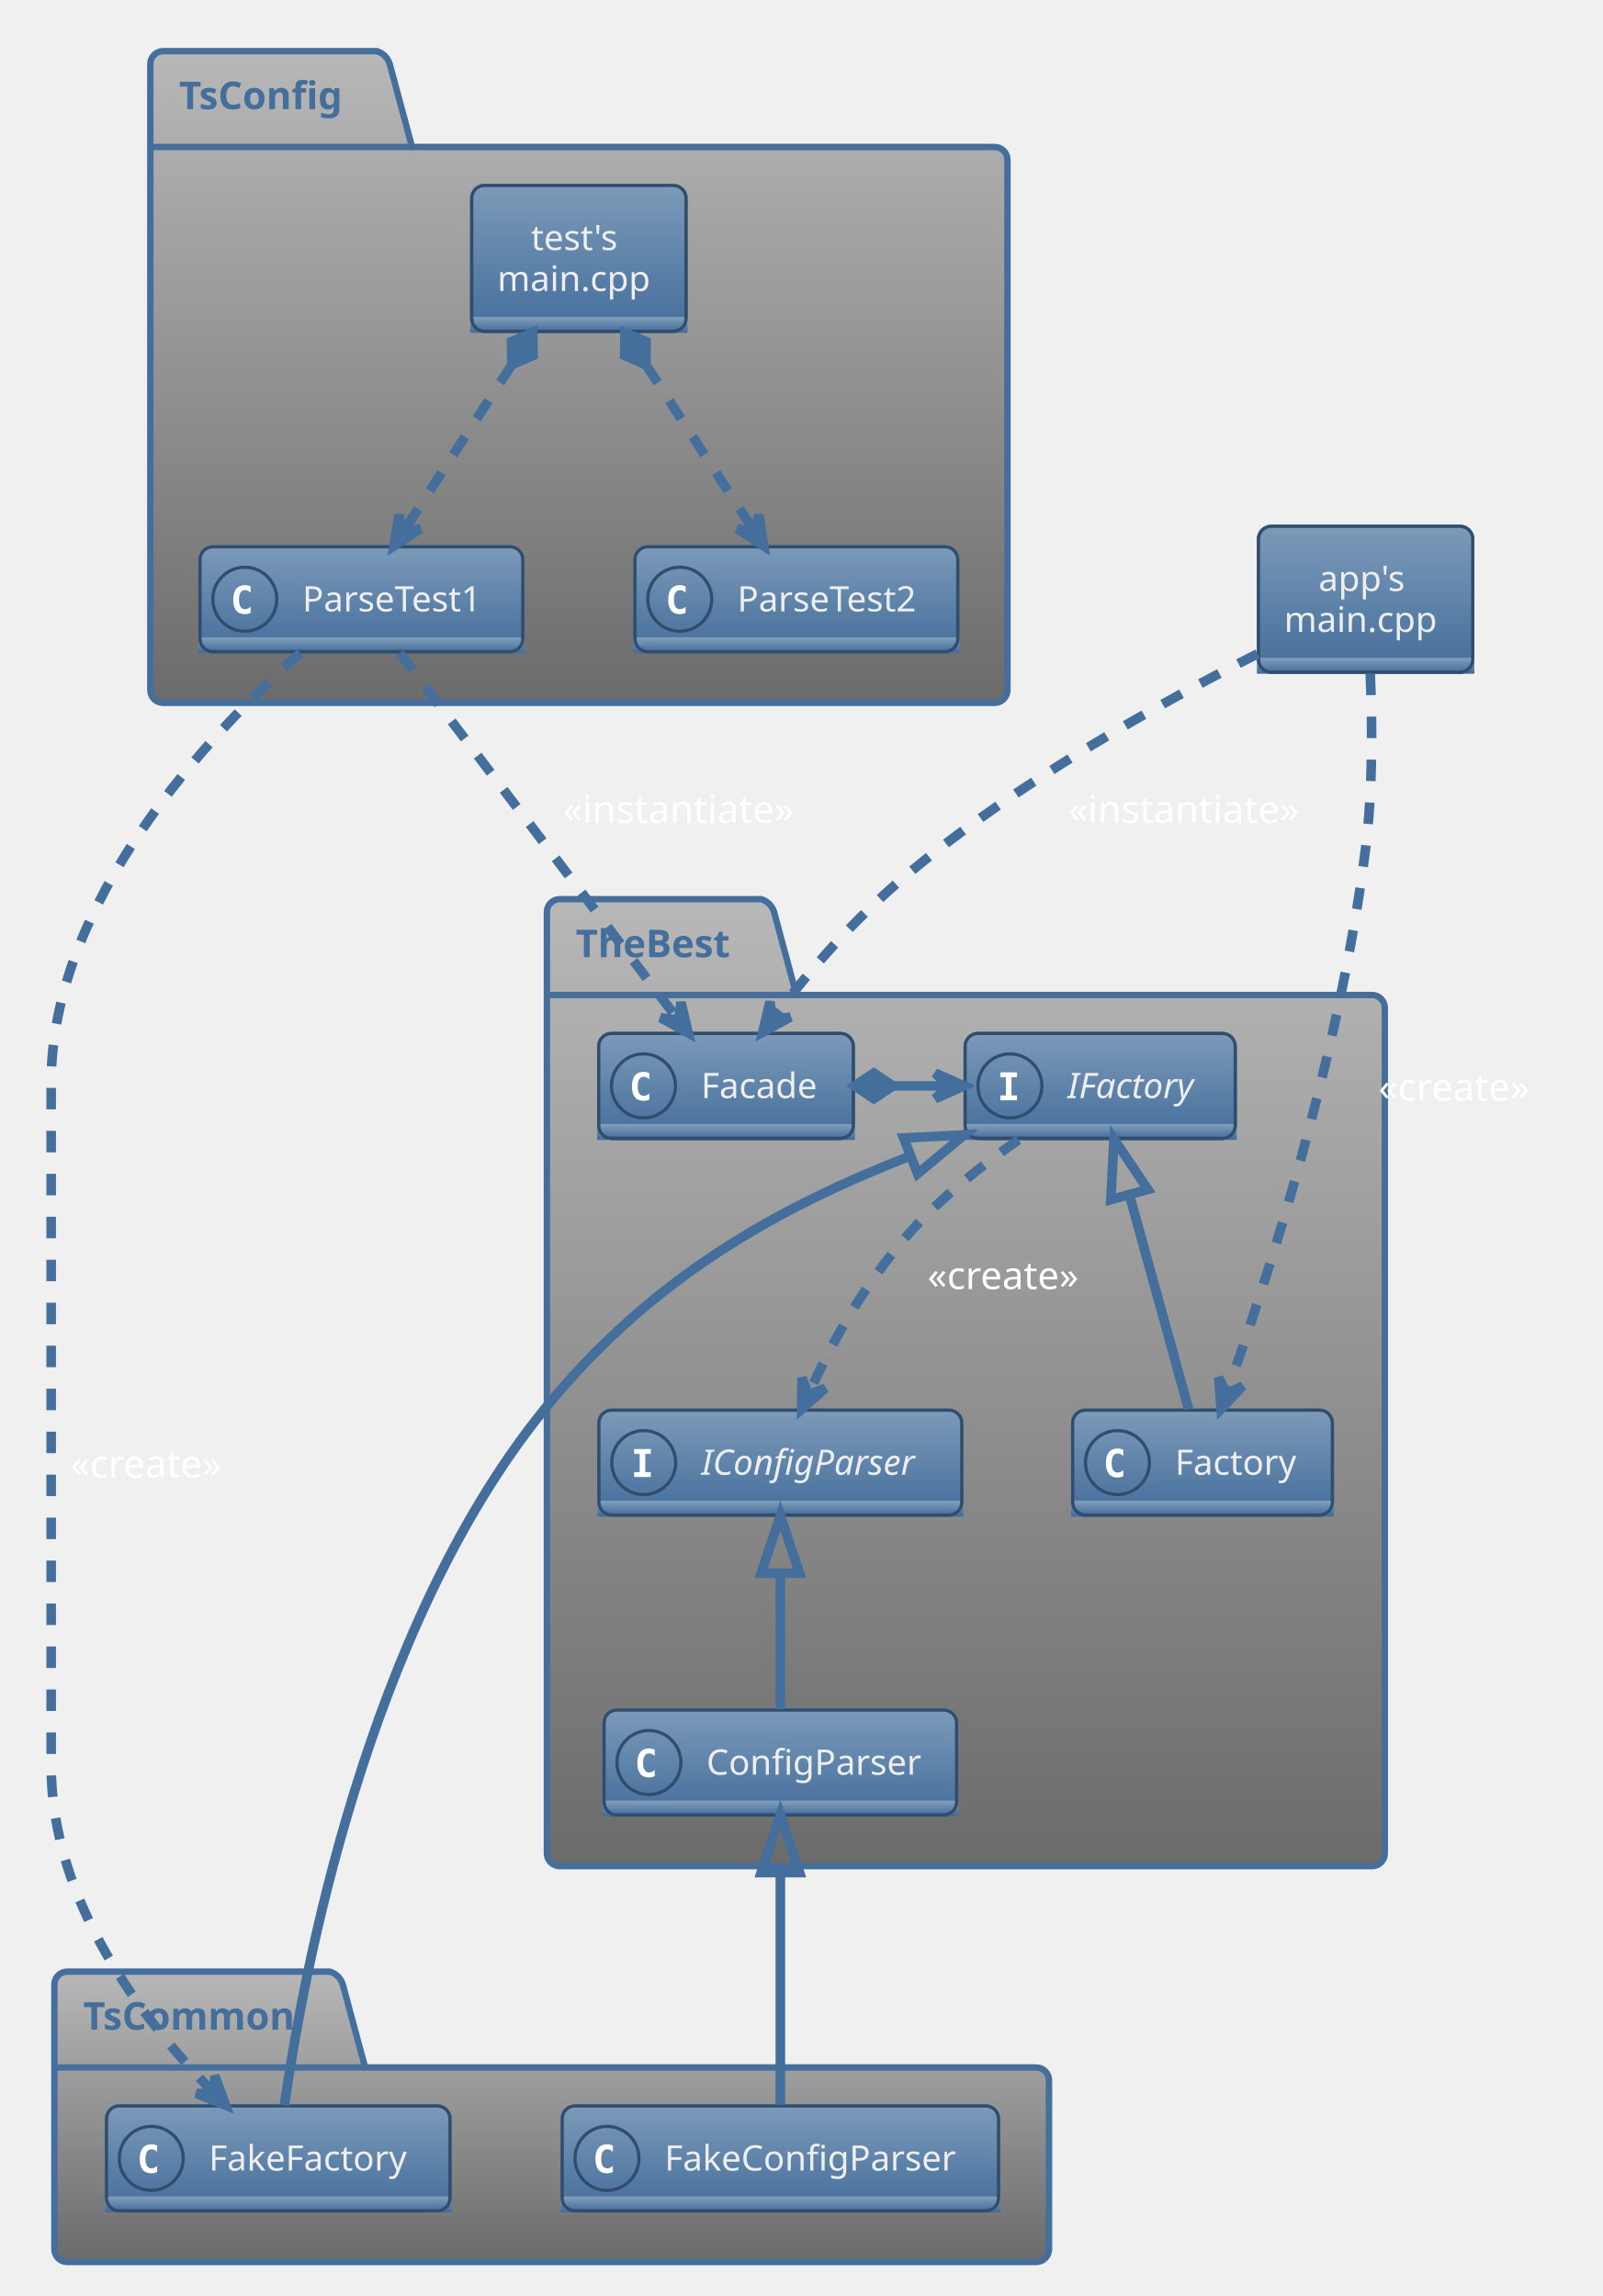
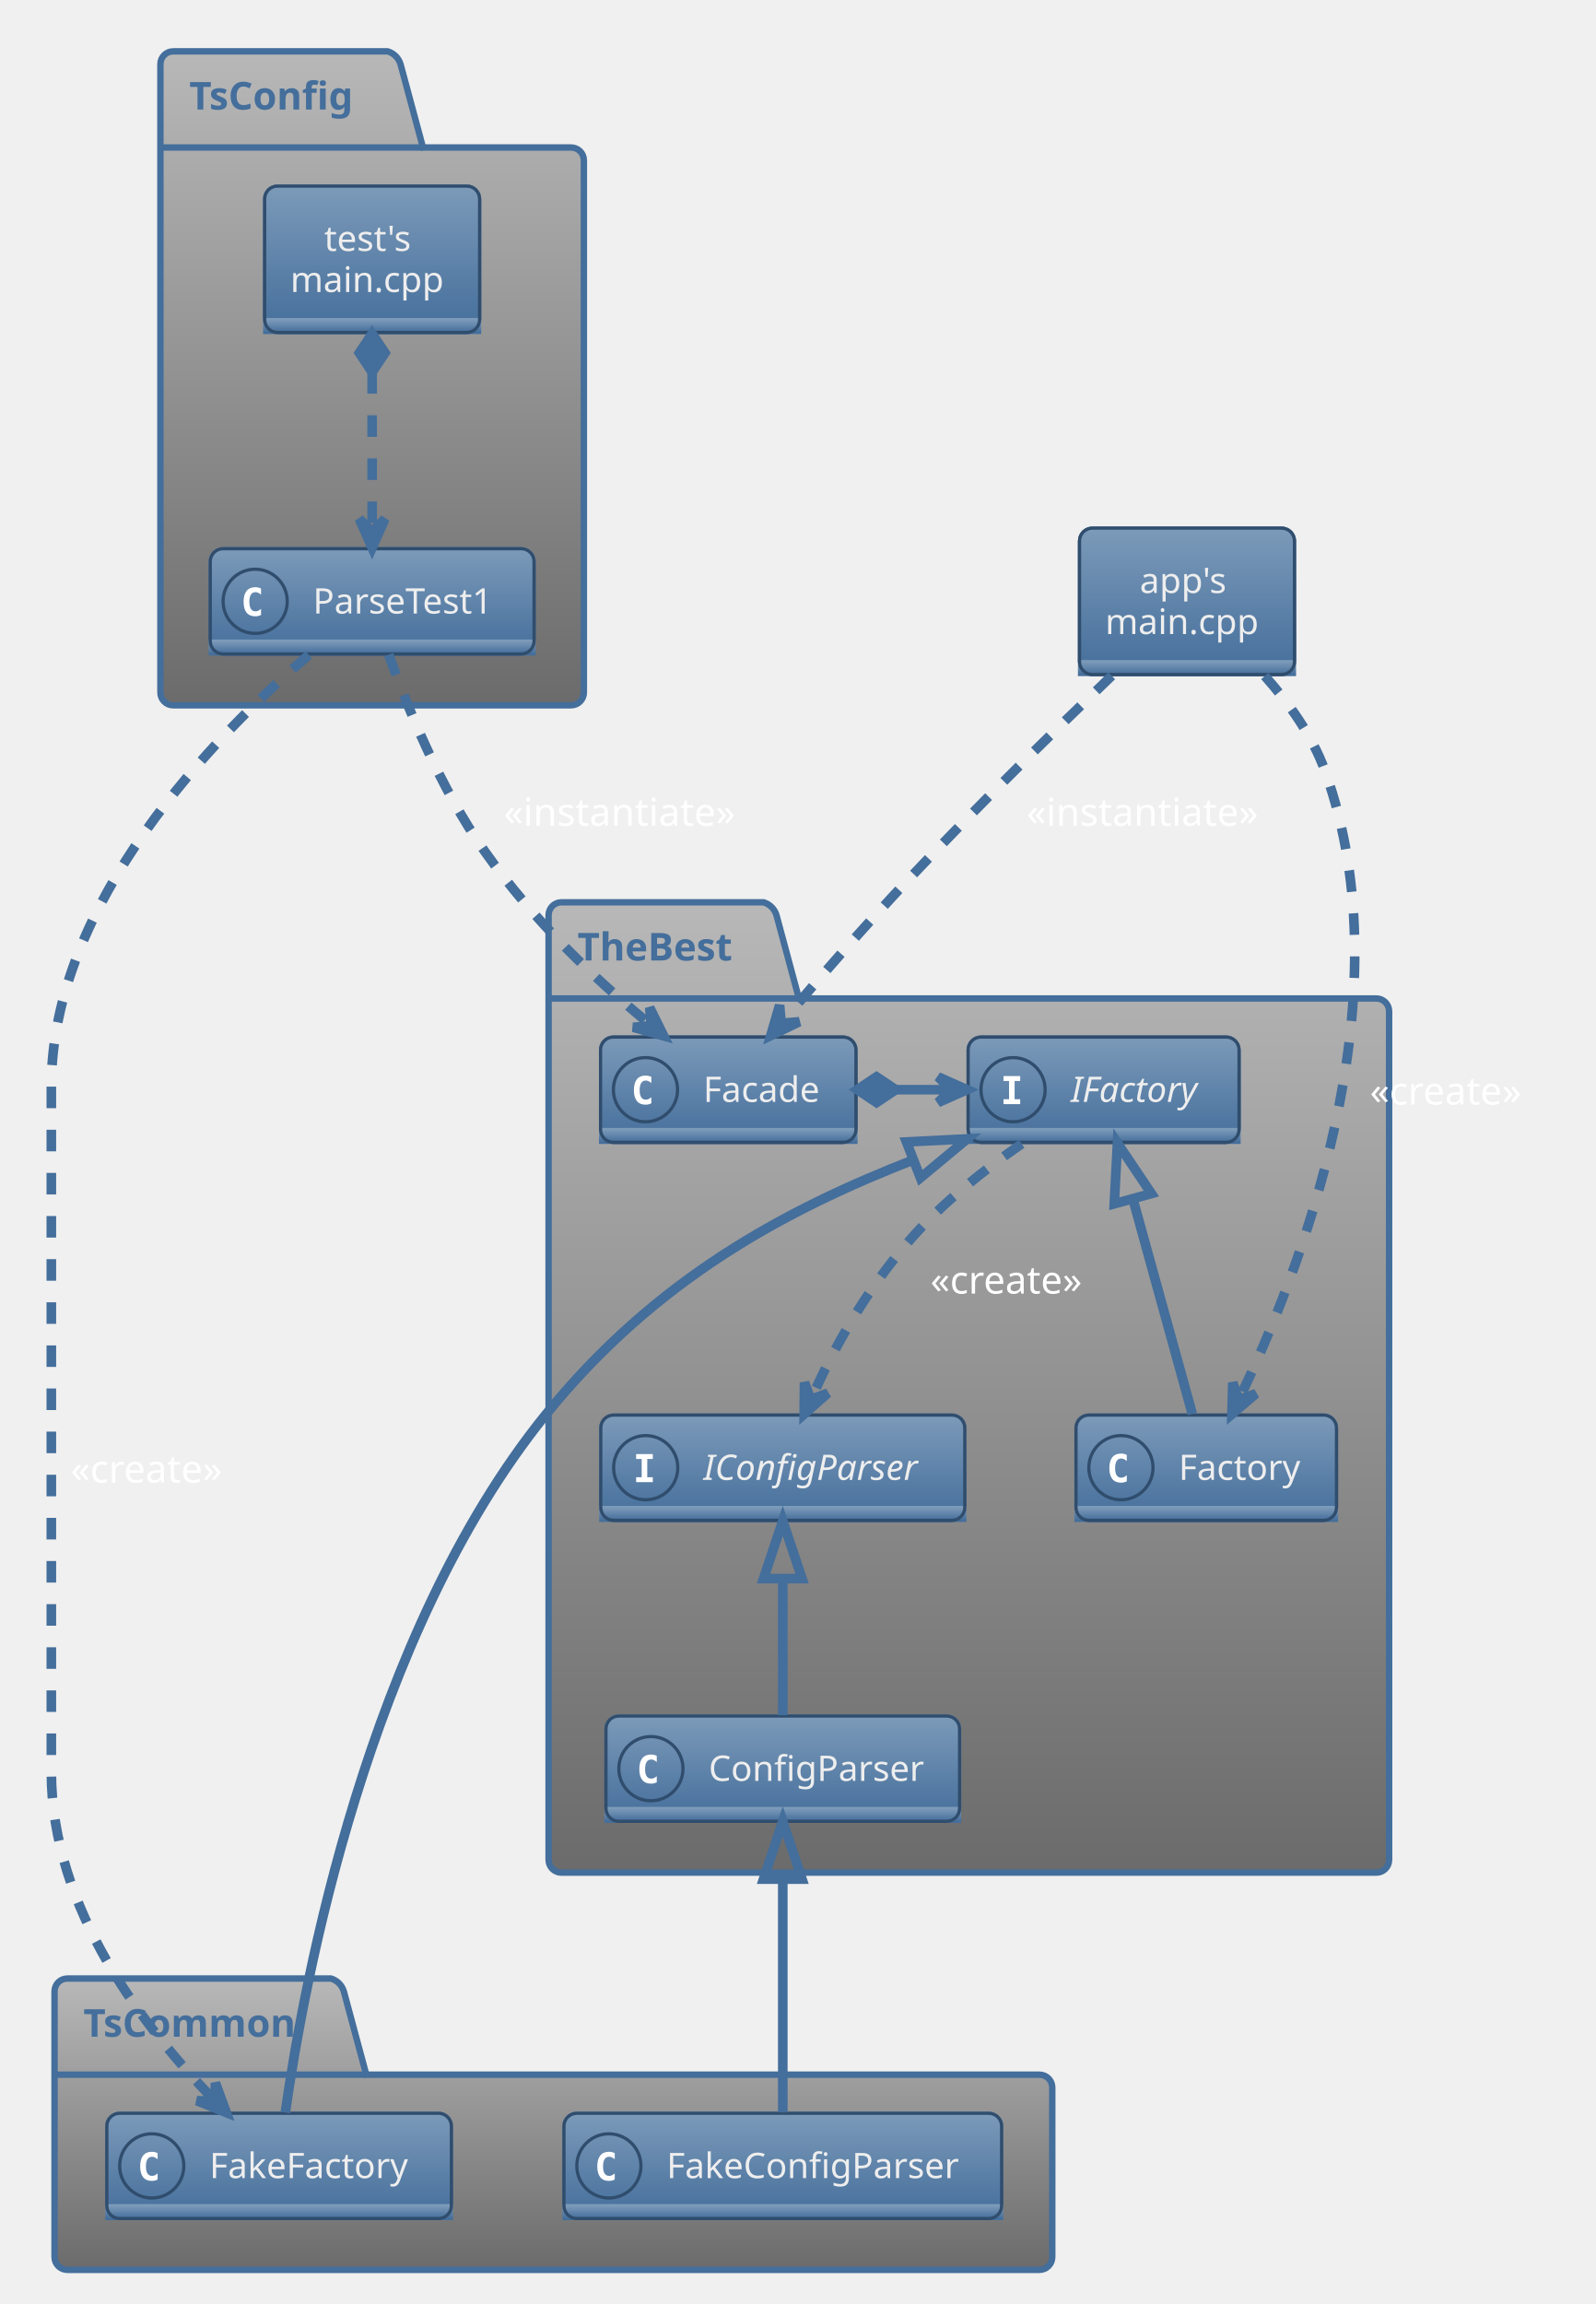
- <svg xmlns="http://www.w3.org/2000/svg" contentStyleType="text/css" height="748.958px" preserveAspectRatio="none" style="width:522px;height:748px;" version="1.1" viewBox="0 0 522 748" width="522.917px" zoomAndPan="magnify">
+ <svg xmlns="http://www.w3.org/2000/svg" contentStyleType="text/css" height="748.958px" preserveAspectRatio="none" style="width:518px;height:748px;" version="1.1" viewBox="0 0 518 748" width="518.75px" zoomAndPan="magnify">
  <defs>
-     <linearGradient id="g6dmsbmpyot7p0" x1="50%" x2="50%" y1="0%" y2="100%">
+     <linearGradient id="g18ozhdo8zawif0" x1="50%" x2="50%" y1="0%" y2="100%">
      <stop offset="0%" stop-color="#B8B8B8" />
      <stop offset="100%" stop-color="#6B6B6B" />
    </linearGradient>
-     <linearGradient id="g6dmsbmpyot7p1" x1="50%" x2="50%" y1="0%" y2="100%">
+     <linearGradient id="g18ozhdo8zawif1" x1="50%" x2="50%" y1="0%" y2="100%">
      <stop offset="0%" stop-color="#7C9AB9" />
      <stop offset="100%" stop-color="#304D6D" />
    </linearGradient>
-     <linearGradient id="g6dmsbmpyot7p2" x1="50%" x2="50%" y1="0%" y2="100%">
+     <linearGradient id="g18ozhdo8zawif2" x1="50%" x2="50%" y1="0%" y2="100%">
      <stop offset="0%" stop-color="#7C9AB9" />
      <stop offset="100%" stop-color="#446E9B" />
    </linearGradient>
  </defs>
  <g>
    <g id="cluster_TheBest">
-       <path d="M182.292,292.938 L247.949,292.938 A6.25,6.25 0 0 1 252.116,297.104 L259.408,324.155 L446.875,324.155 A4.167,4.167 0 0 1 451.042,328.322 L451.042,603.792 A4.167,4.167 0 0 1 446.875,607.958 L182.292,607.958 A4.167,4.167 0 0 1 178.125,603.792 L178.125,297.104 A4.167,4.167 0 0 1 182.292,292.938 " fill="url(#g6dmsbmpyot7p0)" style="stroke:#446E9B;stroke-width:2.083;" />
+       <path d="M182.292,292.938 L247.949,292.938 A6.25,6.25 0 0 1 252.116,297.104 L259.408,324.155 L446.875,324.155 A4.167,4.167 0 0 1 451.042,328.322 L451.042,603.792 A4.167,4.167 0 0 1 446.875,607.958 L182.292,607.958 A4.167,4.167 0 0 1 178.125,603.792 L178.125,297.104 A4.167,4.167 0 0 1 182.292,292.938 " fill="url(#g18ozhdo8zawif0)" style="stroke:#446E9B;stroke-width:2.083;" />
      <line style="stroke:#446E9B;stroke-width:2.083;" x1="178.125" x2="259.408" y1="324.155" y2="324.155" />
      <text fill="#446E9B" font-family="Verdana" font-size="12.5" font-weight="bold" lengthAdjust="spacing" textLength="57.324" x="187.5" y="311.832">TheBest</text>
    </g>
    <g id="cluster_TsCommon">
-       <path d="M21.875,642.333 L107.473,642.333 A6.25,6.25 0 0 1 111.639,646.5 L118.931,673.551 L337.5,673.551 A4.167,4.167 0 0 1 341.667,677.717 L341.667,732.75 A4.167,4.167 0 0 1 337.5,736.917 L21.875,736.917 A4.167,4.167 0 0 1 17.708,732.75 L17.708,646.5 A4.167,4.167 0 0 1 21.875,642.333 " fill="url(#g6dmsbmpyot7p0)" style="stroke:#446E9B;stroke-width:2.083;" />
+       <path d="M21.875,642.333 L107.473,642.333 A6.25,6.25 0 0 1 111.639,646.5 L118.931,673.551 L337.5,673.551 A4.167,4.167 0 0 1 341.667,677.717 L341.667,732.75 A4.167,4.167 0 0 1 337.5,736.917 L21.875,736.917 A4.167,4.167 0 0 1 17.708,732.75 L17.708,646.5 A4.167,4.167 0 0 1 21.875,642.333 " fill="url(#g18ozhdo8zawif0)" style="stroke:#446E9B;stroke-width:2.083;" />
      <line style="stroke:#446E9B;stroke-width:2.083;" x1="17.708" x2="118.931" y1="673.551" y2="673.551" />
      <text fill="#446E9B" font-family="Verdana" font-size="12.5" font-weight="bold" lengthAdjust="spacing" textLength="77.264" x="27.083" y="661.228">TsCommon</text>
    </g>
    <g id="cluster_TsConfig">
-       <path d="M53.125,16.667 L122.756,16.667 A6.25,6.25 0 0 1 126.923,20.833 L134.214,47.884 L323.958,47.884 A4.167,4.167 0 0 1 328.125,52.051 L328.125,224.812 A4.167,4.167 0 0 1 323.958,228.979 L53.125,228.979 A4.167,4.167 0 0 1 48.958,224.812 L48.958,20.833 A4.167,4.167 0 0 1 53.125,16.667 " fill="url(#g6dmsbmpyot7p0)" style="stroke:#446E9B;stroke-width:2.083;" />
-       <line style="stroke:#446E9B;stroke-width:2.083;" x1="48.958" x2="134.214" y1="47.884" y2="47.884" />
-       <text fill="#446E9B" font-family="Verdana" font-size="12.5" font-weight="bold" lengthAdjust="spacing" textLength="61.298" x="58.333" y="35.561">TsConfig</text>
+       <path d="M56.25,16.667 L125.881,16.667 A6.25,6.25 0 0 1 130.048,20.833 L137.339,47.884 L185.417,47.884 A4.167,4.167 0 0 1 189.583,52.051 L189.583,224.812 A4.167,4.167 0 0 1 185.417,228.979 L56.25,228.979 A4.167,4.167 0 0 1 52.083,224.812 L52.083,20.833 A4.167,4.167 0 0 1 56.25,16.667 " fill="url(#g18ozhdo8zawif0)" style="stroke:#446E9B;stroke-width:2.083;" />
+       <line style="stroke:#446E9B;stroke-width:2.083;" x1="52.083" x2="137.339" y1="47.884" y2="47.884" />
+       <text fill="#446E9B" font-family="Verdana" font-size="12.5" font-weight="bold" lengthAdjust="spacing" textLength="61.298" x="61.458" y="35.561">TsConfig</text>
    </g>
    <g id="elem_if">
-       <rect codeLine="6" fill="url(#g6dmsbmpyot7p1)" height="34.172" id="if" rx="4.167" ry="4.167" style="stroke:#304D6D;stroke-width:1.042;" width="87.953" x="314.354" y="336.688" />
-       <rect fill="url(#g6dmsbmpyot7p2)" height="34.172" rx="4.167" ry="4.167" style="stroke:url(#g6dmsbmpyot7p2);stroke-width:1.042;" width="87.953" x="314.354" y="336.688" />
-       <rect fill="url(#g6dmsbmpyot7p2)" height="4.167" style="stroke:url(#g6dmsbmpyot7p2);stroke-width:1.042;" width="87.953" x="314.354" y="366.692" />
+       <rect codeLine="6" fill="url(#g18ozhdo8zawif1)" height="34.172" id="if" rx="4.167" ry="4.167" style="stroke:#304D6D;stroke-width:1.042;" width="87.953" x="314.354" y="336.688" />
+       <rect fill="url(#g18ozhdo8zawif2)" height="34.172" rx="4.167" ry="4.167" style="stroke:url(#g18ozhdo8zawif2);stroke-width:1.042;" width="87.953" x="314.354" y="336.688" />
+       <rect fill="url(#g18ozhdo8zawif2)" height="4.167" style="stroke:url(#g18ozhdo8zawif2);stroke-width:1.042;" width="87.953" x="314.354" y="366.692" />
      <rect codeLine="6" fill="none" height="34.172" id="if" rx="4.167" ry="4.167" style="stroke:#304D6D;stroke-width:1.042;" width="87.953" x="314.354" y="336.688" />
      <ellipse cx="328.938" cy="353.773" fill="none" rx="10.417" ry="10.417" style="stroke:#304D6D;stroke-width:1.042;" />
      <path d="M325.829,350.941 L325.829,349.346 L331.249,349.346 L331.249,350.941 L329.442,350.941 L329.442,356.866 L331.249,356.866 L331.249,358.461 L325.829,358.461 L325.829,356.866 L327.635,356.866 L327.635,350.941 L325.829,350.941 Z " fill="#FFFFFF" />
      <text fill="#EEEEEE" font-family="Verdana" font-size="11.458" font-style="italic" lengthAdjust="spacing" textLength="46.286" x="347.688" y="357.74">IFactory</text>
    </g>
    <g id="elem_icp">
-       <rect codeLine="7" fill="url(#g6dmsbmpyot7p1)" height="34.172" id="icp" rx="4.167" ry="4.167" style="stroke:#304D6D;stroke-width:1.042;" width="118.182" x="195.073" y="459.406" />
-       <rect fill="url(#g6dmsbmpyot7p2)" height="34.172" rx="4.167" ry="4.167" style="stroke:url(#g6dmsbmpyot7p2);stroke-width:1.042;" width="118.182" x="195.073" y="459.406" />
-       <rect fill="url(#g6dmsbmpyot7p2)" height="4.167" style="stroke:url(#g6dmsbmpyot7p2);stroke-width:1.042;" width="118.182" x="195.073" y="489.411" />
+       <rect codeLine="7" fill="url(#g18ozhdo8zawif1)" height="34.172" id="icp" rx="4.167" ry="4.167" style="stroke:#304D6D;stroke-width:1.042;" width="118.182" x="195.073" y="459.406" />
+       <rect fill="url(#g18ozhdo8zawif2)" height="34.172" rx="4.167" ry="4.167" style="stroke:url(#g18ozhdo8zawif2);stroke-width:1.042;" width="118.182" x="195.073" y="459.406" />
+       <rect fill="url(#g18ozhdo8zawif2)" height="4.167" style="stroke:url(#g18ozhdo8zawif2);stroke-width:1.042;" width="118.182" x="195.073" y="489.411" />
      <rect codeLine="7" fill="none" height="34.172" id="icp" rx="4.167" ry="4.167" style="stroke:#304D6D;stroke-width:1.042;" width="118.182" x="195.073" y="459.406" />
      <ellipse cx="209.656" cy="476.492" fill="none" rx="10.417" ry="10.417" style="stroke:#304D6D;stroke-width:1.042;" />
      <path d="M206.548,473.66 L206.548,472.065 L211.967,472.065 L211.967,473.66 L210.161,473.66 L210.161,479.584 L211.967,479.584 L211.967,481.18 L206.548,481.18 L206.548,479.584 L208.354,479.584 L208.354,473.66 L206.548,473.66 Z " fill="#FFFFFF" />
      <text fill="#EEEEEE" font-family="Verdana" font-size="11.458" font-style="italic" lengthAdjust="spacing" textLength="76.516" x="228.406" y="480.459">IConfigParser</text>
    </g>
    <g id="elem_F">
-       <rect codeLine="9" fill="url(#g6dmsbmpyot7p1)" height="34.172" id="F" rx="4.167" ry="4.167" style="stroke:#304D6D;stroke-width:1.042;" width="82.923" x="195" y="336.688" />
-       <rect fill="url(#g6dmsbmpyot7p2)" height="34.172" rx="4.167" ry="4.167" style="stroke:url(#g6dmsbmpyot7p2);stroke-width:1.042;" width="82.923" x="195" y="336.688" />
-       <rect fill="url(#g6dmsbmpyot7p2)" height="4.167" style="stroke:url(#g6dmsbmpyot7p2);stroke-width:1.042;" width="82.923" x="195" y="366.692" />
+       <rect codeLine="9" fill="url(#g18ozhdo8zawif1)" height="34.172" id="F" rx="4.167" ry="4.167" style="stroke:#304D6D;stroke-width:1.042;" width="82.923" x="195" y="336.688" />
+       <rect fill="url(#g18ozhdo8zawif2)" height="34.172" rx="4.167" ry="4.167" style="stroke:url(#g18ozhdo8zawif2);stroke-width:1.042;" width="82.923" x="195" y="336.688" />
+       <rect fill="url(#g18ozhdo8zawif2)" height="4.167" style="stroke:url(#g18ozhdo8zawif2);stroke-width:1.042;" width="82.923" x="195" y="366.692" />
      <rect codeLine="9" fill="none" height="34.172" id="F" rx="4.167" ry="4.167" style="stroke:#304D6D;stroke-width:1.042;" width="82.923" x="195" y="336.688" />
      <ellipse cx="209.583" cy="353.773" fill="none" rx="10.417" ry="10.417" style="stroke:#304D6D;stroke-width:1.042;" />
      <path d="M211.488,358.2 Q211.065,358.412 210.592,358.526 Q210.12,358.64 209.616,358.64 Q207.76,358.64 206.784,357.435 Q205.824,356.215 205.824,353.92 Q205.824,351.609 206.784,350.404 Q207.76,349.183 209.616,349.183 Q210.12,349.183 210.592,349.297 Q211.081,349.395 211.488,349.623 L211.488,351.625 Q211.032,351.202 210.592,351.006 Q210.153,350.795 209.697,350.795 Q208.704,350.795 208.2,351.592 Q207.695,352.373 207.695,353.92 Q207.695,355.45 208.2,356.231 Q208.704,357.012 209.697,357.012 Q210.153,357.012 210.592,356.817 Q211.032,356.622 211.488,356.198 L211.488,358.2 Z " fill="#FFFFFF" />
      <text fill="#EEEEEE" font-family="Verdana" font-size="11.458" lengthAdjust="spacing" textLength="41.257" x="228.333" y="357.74">Facade</text>
    </g>
    <g id="elem_f">
-       <rect codeLine="10" fill="url(#g6dmsbmpyot7p1)" height="34.172" id="f" rx="4.167" ry="4.167" style="stroke:#304D6D;stroke-width:1.042;" width="84.574" x="349.375" y="459.406" />
-       <rect fill="url(#g6dmsbmpyot7p2)" height="34.172" rx="4.167" ry="4.167" style="stroke:url(#g6dmsbmpyot7p2);stroke-width:1.042;" width="84.574" x="349.375" y="459.406" />
-       <rect fill="url(#g6dmsbmpyot7p2)" height="4.167" style="stroke:url(#g6dmsbmpyot7p2);stroke-width:1.042;" width="84.574" x="349.375" y="489.411" />
+       <rect codeLine="10" fill="url(#g18ozhdo8zawif1)" height="34.172" id="f" rx="4.167" ry="4.167" style="stroke:#304D6D;stroke-width:1.042;" width="84.574" x="349.375" y="459.406" />
+       <rect fill="url(#g18ozhdo8zawif2)" height="34.172" rx="4.167" ry="4.167" style="stroke:url(#g18ozhdo8zawif2);stroke-width:1.042;" width="84.574" x="349.375" y="459.406" />
+       <rect fill="url(#g18ozhdo8zawif2)" height="4.167" style="stroke:url(#g18ozhdo8zawif2);stroke-width:1.042;" width="84.574" x="349.375" y="489.411" />
      <rect codeLine="10" fill="none" height="34.172" id="f" rx="4.167" ry="4.167" style="stroke:#304D6D;stroke-width:1.042;" width="84.574" x="349.375" y="459.406" />
      <ellipse cx="363.958" cy="476.492" fill="none" rx="10.417" ry="10.417" style="stroke:#304D6D;stroke-width:1.042;" />
      <path d="M365.863,480.919 Q365.44,481.131 364.967,481.245 Q364.495,481.359 363.991,481.359 Q362.135,481.359 361.159,480.154 Q360.199,478.933 360.199,476.639 Q360.199,474.327 361.159,473.123 Q362.135,471.902 363.991,471.902 Q364.495,471.902 364.967,472.016 Q365.456,472.114 365.863,472.342 L365.863,474.344 Q365.407,473.92 364.967,473.725 Q364.528,473.514 364.072,473.514 Q363.079,473.514 362.575,474.311 Q362.07,475.092 362.07,476.639 Q362.07,478.168 362.575,478.95 Q363.079,479.731 364.072,479.731 Q364.528,479.731 364.967,479.536 Q365.407,479.34 365.863,478.917 L365.863,480.919 Z " fill="#FFFFFF" />
      <text fill="#EEEEEE" font-family="Verdana" font-size="11.458" lengthAdjust="spacing" textLength="42.907" x="382.708" y="480.459">Factory</text>
    </g>
    <g id="elem_cp">
-       <rect codeLine="11" fill="url(#g6dmsbmpyot7p1)" height="34.172" id="cp" rx="4.167" ry="4.167" style="stroke:#304D6D;stroke-width:1.042;" width="114.803" x="196.76" y="557.115" />
-       <rect fill="url(#g6dmsbmpyot7p2)" height="34.172" rx="4.167" ry="4.167" style="stroke:url(#g6dmsbmpyot7p2);stroke-width:1.042;" width="114.803" x="196.76" y="557.115" />
-       <rect fill="url(#g6dmsbmpyot7p2)" height="4.167" style="stroke:url(#g6dmsbmpyot7p2);stroke-width:1.042;" width="114.803" x="196.76" y="587.12" />
+       <rect codeLine="11" fill="url(#g18ozhdo8zawif1)" height="34.172" id="cp" rx="4.167" ry="4.167" style="stroke:#304D6D;stroke-width:1.042;" width="114.803" x="196.76" y="557.115" />
+       <rect fill="url(#g18ozhdo8zawif2)" height="34.172" rx="4.167" ry="4.167" style="stroke:url(#g18ozhdo8zawif2);stroke-width:1.042;" width="114.803" x="196.76" y="557.115" />
+       <rect fill="url(#g18ozhdo8zawif2)" height="4.167" style="stroke:url(#g18ozhdo8zawif2);stroke-width:1.042;" width="114.803" x="196.76" y="587.12" />
      <rect codeLine="11" fill="none" height="34.172" id="cp" rx="4.167" ry="4.167" style="stroke:#304D6D;stroke-width:1.042;" width="114.803" x="196.76" y="557.115" />
      <ellipse cx="211.344" cy="574.2" fill="none" rx="10.417" ry="10.417" style="stroke:#304D6D;stroke-width:1.042;" />
      <path d="M213.248,578.627 Q212.825,578.839 212.353,578.953 Q211.881,579.067 211.376,579.067 Q209.521,579.067 208.544,577.862 Q207.584,576.642 207.584,574.347 Q207.584,572.036 208.544,570.831 Q209.521,569.611 211.376,569.611 Q211.881,569.611 212.353,569.724 Q212.841,569.822 213.248,570.05 L213.248,572.052 Q212.792,571.629 212.353,571.433 Q211.913,571.222 211.458,571.222 Q210.465,571.222 209.96,572.019 Q209.456,572.801 209.456,574.347 Q209.456,575.877 209.96,576.658 Q210.465,577.439 211.458,577.439 Q211.913,577.439 212.353,577.244 Q212.792,577.049 213.248,576.625 L213.248,578.627 Z " fill="#FFFFFF" />
      <text fill="#EEEEEE" font-family="Verdana" font-size="11.458" lengthAdjust="spacing" textLength="73.136" x="230.094" y="578.167">ConfigParser</text>
    </g>
    <g id="elem_ff">
-       <rect codeLine="21" fill="url(#g6dmsbmpyot7p1)" height="34.172" id="ff" rx="4.167" ry="4.167" style="stroke:#304D6D;stroke-width:1.042;" width="111.871" x="34.688" y="686.083" />
-       <rect fill="url(#g6dmsbmpyot7p2)" height="34.172" rx="4.167" ry="4.167" style="stroke:url(#g6dmsbmpyot7p2);stroke-width:1.042;" width="111.871" x="34.688" y="686.083" />
-       <rect fill="url(#g6dmsbmpyot7p2)" height="4.167" style="stroke:url(#g6dmsbmpyot7p2);stroke-width:1.042;" width="111.871" x="34.688" y="716.088" />
+       <rect codeLine="21" fill="url(#g18ozhdo8zawif1)" height="34.172" id="ff" rx="4.167" ry="4.167" style="stroke:#304D6D;stroke-width:1.042;" width="111.871" x="34.688" y="686.083" />
+       <rect fill="url(#g18ozhdo8zawif2)" height="34.172" rx="4.167" ry="4.167" style="stroke:url(#g18ozhdo8zawif2);stroke-width:1.042;" width="111.871" x="34.688" y="686.083" />
+       <rect fill="url(#g18ozhdo8zawif2)" height="4.167" style="stroke:url(#g18ozhdo8zawif2);stroke-width:1.042;" width="111.871" x="34.688" y="716.088" />
      <rect codeLine="21" fill="none" height="34.172" id="ff" rx="4.167" ry="4.167" style="stroke:#304D6D;stroke-width:1.042;" width="111.871" x="34.688" y="686.083" />
      <ellipse cx="49.271" cy="703.169" fill="none" rx="10.417" ry="10.417" style="stroke:#304D6D;stroke-width:1.042;" />
      <path d="M51.175,707.596 Q50.752,707.808 50.28,707.922 Q49.808,708.036 49.303,708.036 Q47.448,708.036 46.471,706.831 Q45.511,705.611 45.511,703.316 Q45.511,701.004 46.471,699.8 Q47.448,698.579 49.303,698.579 Q49.808,698.579 50.28,698.693 Q50.768,698.791 51.175,699.019 L51.175,701.021 Q50.719,700.597 50.28,700.402 Q49.84,700.191 49.385,700.191 Q48.392,700.191 47.887,700.988 Q47.383,701.769 47.383,703.316 Q47.383,704.846 47.887,705.627 Q48.392,706.408 49.385,706.408 Q49.84,706.408 50.28,706.213 Q50.719,706.017 51.175,705.594 L51.175,707.596 Z " fill="#FFFFFF" />
      <text fill="#EEEEEE" font-family="Verdana" font-size="11.458" lengthAdjust="spacing" textLength="70.205" x="68.021" y="707.136">FakeFactory</text>
    </g>
    <g id="elem_fcp">
-       <rect codeLine="22" fill="url(#g6dmsbmpyot7p1)" height="34.172" id="fcp" rx="4.167" ry="4.167" style="stroke:#304D6D;stroke-width:1.042;" width="142.101" x="183.115" y="686.083" />
-       <rect fill="url(#g6dmsbmpyot7p2)" height="34.172" rx="4.167" ry="4.167" style="stroke:url(#g6dmsbmpyot7p2);stroke-width:1.042;" width="142.101" x="183.115" y="686.083" />
-       <rect fill="url(#g6dmsbmpyot7p2)" height="4.167" style="stroke:url(#g6dmsbmpyot7p2);stroke-width:1.042;" width="142.101" x="183.115" y="716.088" />
+       <rect codeLine="22" fill="url(#g18ozhdo8zawif1)" height="34.172" id="fcp" rx="4.167" ry="4.167" style="stroke:#304D6D;stroke-width:1.042;" width="142.101" x="183.115" y="686.083" />
+       <rect fill="url(#g18ozhdo8zawif2)" height="34.172" rx="4.167" ry="4.167" style="stroke:url(#g18ozhdo8zawif2);stroke-width:1.042;" width="142.101" x="183.115" y="686.083" />
+       <rect fill="url(#g18ozhdo8zawif2)" height="4.167" style="stroke:url(#g18ozhdo8zawif2);stroke-width:1.042;" width="142.101" x="183.115" y="716.088" />
      <rect codeLine="22" fill="none" height="34.172" id="fcp" rx="4.167" ry="4.167" style="stroke:#304D6D;stroke-width:1.042;" width="142.101" x="183.115" y="686.083" />
      <ellipse cx="197.698" cy="703.169" fill="none" rx="10.417" ry="10.417" style="stroke:#304D6D;stroke-width:1.042;" />
      <path d="M199.602,707.596 Q199.179,707.808 198.707,707.922 Q198.235,708.036 197.731,708.036 Q195.875,708.036 194.898,706.831 Q193.938,705.611 193.938,703.316 Q193.938,701.004 194.898,699.8 Q195.875,698.579 197.731,698.579 Q198.235,698.579 198.707,698.693 Q199.195,698.791 199.602,699.019 L199.602,701.021 Q199.147,700.597 198.707,700.402 Q198.268,700.191 197.812,700.191 Q196.819,700.191 196.315,700.988 Q195.81,701.769 195.81,703.316 Q195.81,704.846 196.315,705.627 Q196.819,706.408 197.812,706.408 Q198.268,706.408 198.707,706.213 Q199.147,706.017 199.602,705.594 L199.602,707.596 Z " fill="#FFFFFF" />
      <text fill="#EEEEEE" font-family="Verdana" font-size="11.458" lengthAdjust="spacing" textLength="100.434" x="216.448" y="707.136">FakeConfigParser</text>
    </g>
    <g id="elem_pt1">
-       <rect codeLine="29" fill="url(#g6dmsbmpyot7p1)" height="34.172" id="pt1" rx="4.167" ry="4.167" style="stroke:#304D6D;stroke-width:1.042;" width="105.129" x="65.146" y="178.135" />
-       <rect fill="url(#g6dmsbmpyot7p2)" height="34.172" rx="4.167" ry="4.167" style="stroke:url(#g6dmsbmpyot7p2);stroke-width:1.042;" width="105.129" x="65.146" y="178.135" />
-       <rect fill="url(#g6dmsbmpyot7p2)" height="4.167" style="stroke:url(#g6dmsbmpyot7p2);stroke-width:1.042;" width="105.129" x="65.146" y="208.14" />
-       <rect codeLine="29" fill="none" height="34.172" id="pt1" rx="4.167" ry="4.167" style="stroke:#304D6D;stroke-width:1.042;" width="105.129" x="65.146" y="178.135" />
-       <ellipse cx="79.729" cy="195.221" fill="none" rx="10.417" ry="10.417" style="stroke:#304D6D;stroke-width:1.042;" />
-       <path d="M81.633,199.648 Q81.21,199.86 80.738,199.974 Q80.266,200.088 79.762,200.088 Q77.906,200.088 76.93,198.883 Q75.969,197.663 75.969,195.368 Q75.969,193.056 76.93,191.852 Q77.906,190.631 79.762,190.631 Q80.266,190.631 80.738,190.745 Q81.227,190.843 81.633,191.071 L81.633,193.073 Q81.178,192.65 80.738,192.454 Q80.299,192.243 79.843,192.243 Q78.85,192.243 78.346,193.04 Q77.841,193.821 77.841,195.368 Q77.841,196.898 78.346,197.679 Q78.85,198.46 79.843,198.46 Q80.299,198.46 80.738,198.265 Q81.178,198.07 81.633,197.646 L81.633,199.648 Z " fill="#FFFFFF" />
-       <text fill="#EEEEEE" font-family="Verdana" font-size="11.458" lengthAdjust="spacing" textLength="63.463" x="98.479" y="199.188">ParseTest1</text>
-     </g>
-     <g id="elem_pt2">
-       <rect codeLine="30" fill="url(#g6dmsbmpyot7p1)" height="34.172" id="pt2" rx="4.167" ry="4.167" style="stroke:#304D6D;stroke-width:1.042;" width="105.129" x="206.812" y="178.135" />
-       <rect fill="url(#g6dmsbmpyot7p2)" height="34.172" rx="4.167" ry="4.167" style="stroke:url(#g6dmsbmpyot7p2);stroke-width:1.042;" width="105.129" x="206.812" y="178.135" />
-       <rect fill="url(#g6dmsbmpyot7p2)" height="4.167" style="stroke:url(#g6dmsbmpyot7p2);stroke-width:1.042;" width="105.129" x="206.812" y="208.14" />
-       <rect codeLine="30" fill="none" height="34.172" id="pt2" rx="4.167" ry="4.167" style="stroke:#304D6D;stroke-width:1.042;" width="105.129" x="206.812" y="178.135" />
-       <ellipse cx="221.396" cy="195.221" fill="none" rx="10.417" ry="10.417" style="stroke:#304D6D;stroke-width:1.042;" />
-       <path d="M223.3,199.648 Q222.877,199.86 222.405,199.974 Q221.933,200.088 221.428,200.088 Q219.573,200.088 218.596,198.883 Q217.636,197.663 217.636,195.368 Q217.636,193.056 218.596,191.852 Q219.573,190.631 221.428,190.631 Q221.933,190.631 222.405,190.745 Q222.893,190.843 223.3,191.071 L223.3,193.073 Q222.844,192.65 222.405,192.454 Q221.965,192.243 221.51,192.243 Q220.517,192.243 220.012,193.04 Q219.508,193.821 219.508,195.368 Q219.508,196.898 220.012,197.679 Q220.517,198.46 221.51,198.46 Q221.965,198.46 222.405,198.265 Q222.844,198.07 223.3,197.646 L223.3,199.648 Z " fill="#FFFFFF" />
-       <text fill="#EEEEEE" font-family="Verdana" font-size="11.458" lengthAdjust="spacing" textLength="63.463" x="240.146" y="199.188">ParseTest2</text>
+       <rect codeLine="29" fill="url(#g18ozhdo8zawif1)" height="34.172" id="pt1" rx="4.167" ry="4.167" style="stroke:#304D6D;stroke-width:1.042;" width="105.129" x="68.271" y="178.135" />
+       <rect fill="url(#g18ozhdo8zawif2)" height="34.172" rx="4.167" ry="4.167" style="stroke:url(#g18ozhdo8zawif2);stroke-width:1.042;" width="105.129" x="68.271" y="178.135" />
+       <rect fill="url(#g18ozhdo8zawif2)" height="4.167" style="stroke:url(#g18ozhdo8zawif2);stroke-width:1.042;" width="105.129" x="68.271" y="208.14" />
+       <rect codeLine="29" fill="none" height="34.172" id="pt1" rx="4.167" ry="4.167" style="stroke:#304D6D;stroke-width:1.042;" width="105.129" x="68.271" y="178.135" />
+       <ellipse cx="82.854" cy="195.221" fill="none" rx="10.417" ry="10.417" style="stroke:#304D6D;stroke-width:1.042;" />
+       <path d="M84.758,199.648 Q84.335,199.86 83.863,199.974 Q83.391,200.088 82.887,200.088 Q81.031,200.088 80.055,198.883 Q79.094,197.663 79.094,195.368 Q79.094,193.056 80.055,191.852 Q81.031,190.631 82.887,190.631 Q83.391,190.631 83.863,190.745 Q84.352,190.843 84.758,191.071 L84.758,193.073 Q84.303,192.65 83.863,192.454 Q83.424,192.243 82.968,192.243 Q81.975,192.243 81.471,193.04 Q80.966,193.821 80.966,195.368 Q80.966,196.898 81.471,197.679 Q81.975,198.46 82.968,198.46 Q83.424,198.46 83.863,198.265 Q84.303,198.07 84.758,197.646 L84.758,199.648 Z " fill="#FFFFFF" />
+       <text fill="#EEEEEE" font-family="Verdana" font-size="11.458" lengthAdjust="spacing" textLength="63.463" x="101.604" y="199.188">ParseTest1</text>
    </g>
    <g id="elem_m">
-       <rect codeLine="31" fill="url(#g6dmsbmpyot7p1)" height="47.51" id="m" rx="4.167" ry="4.167" style="stroke:#304D6D;stroke-width:1.042;" width="69.784" x="153.646" y="60.417" />
-       <rect fill="url(#g6dmsbmpyot7p2)" height="47.51" rx="4.167" ry="4.167" style="stroke:url(#g6dmsbmpyot7p2);stroke-width:1.042;" width="69.784" x="153.646" y="60.417" />
-       <rect fill="url(#g6dmsbmpyot7p2)" height="4.167" style="stroke:url(#g6dmsbmpyot7p2);stroke-width:1.042;" width="69.784" x="153.646" y="103.76" />
-       <rect codeLine="31" fill="none" height="47.51" id="m" rx="4.167" ry="4.167" style="stroke:#304D6D;stroke-width:1.042;" width="69.784" x="153.646" y="60.417" />
-       <text fill="#EEEEEE" font-family="Verdana" font-size="11.458" lengthAdjust="spacing" textLength="31.124" x="172.976" y="81.469">test's</text>
-       <text fill="#EEEEEE" font-family="Verdana" font-size="11.458" lengthAdjust="spacing" textLength="53.118" x="161.979" y="94.807">main.cpp</text>
+       <rect codeLine="31" fill="url(#g18ozhdo8zawif1)" height="47.51" id="m" rx="4.167" ry="4.167" style="stroke:#304D6D;stroke-width:1.042;" width="69.784" x="85.938" y="60.417" />
+       <rect fill="url(#g18ozhdo8zawif2)" height="47.51" rx="4.167" ry="4.167" style="stroke:url(#g18ozhdo8zawif2);stroke-width:1.042;" width="69.784" x="85.938" y="60.417" />
+       <rect fill="url(#g18ozhdo8zawif2)" height="4.167" style="stroke:url(#g18ozhdo8zawif2);stroke-width:1.042;" width="69.784" x="85.938" y="103.76" />
+       <rect codeLine="31" fill="none" height="47.51" id="m" rx="4.167" ry="4.167" style="stroke:#304D6D;stroke-width:1.042;" width="69.784" x="85.938" y="60.417" />
+       <text fill="#EEEEEE" font-family="Verdana" font-size="11.458" lengthAdjust="spacing" textLength="31.124" x="105.268" y="81.469">test's</text>
+       <text fill="#EEEEEE" font-family="Verdana" font-size="11.458" lengthAdjust="spacing" textLength="53.118" x="94.271" y="94.807">main.cpp</text>
    </g>
    <g id="elem_am">
-       <rect codeLine="41" fill="url(#g6dmsbmpyot7p1)" height="47.51" id="am" rx="4.167" ry="4.167" style="stroke:#304D6D;stroke-width:1.042;" width="69.784" x="409.896" y="171.469" />
-       <rect fill="url(#g6dmsbmpyot7p2)" height="47.51" rx="4.167" ry="4.167" style="stroke:url(#g6dmsbmpyot7p2);stroke-width:1.042;" width="69.784" x="409.896" y="171.469" />
-       <rect fill="url(#g6dmsbmpyot7p2)" height="4.167" style="stroke:url(#g6dmsbmpyot7p2);stroke-width:1.042;" width="69.784" x="409.896" y="214.812" />
-       <rect codeLine="41" fill="none" height="47.51" id="am" rx="4.167" ry="4.167" style="stroke:#304D6D;stroke-width:1.042;" width="69.784" x="409.896" y="171.469" />
-       <text fill="#EEEEEE" font-family="Verdana" font-size="11.458" lengthAdjust="spacing" textLength="30.688" x="429.444" y="192.521">app's</text>
-       <text fill="#EEEEEE" font-family="Verdana" font-size="11.458" lengthAdjust="spacing" textLength="53.118" x="418.229" y="205.859">main.cpp</text>
+       <rect codeLine="41" fill="url(#g18ozhdo8zawif1)" height="47.51" id="am" rx="4.167" ry="4.167" style="stroke:#304D6D;stroke-width:1.042;" width="69.784" x="350.521" y="171.469" />
+       <rect fill="url(#g18ozhdo8zawif2)" height="47.51" rx="4.167" ry="4.167" style="stroke:url(#g18ozhdo8zawif2);stroke-width:1.042;" width="69.784" x="350.521" y="171.469" />
+       <rect fill="url(#g18ozhdo8zawif2)" height="4.167" style="stroke:url(#g18ozhdo8zawif2);stroke-width:1.042;" width="69.784" x="350.521" y="214.812" />
+       <rect codeLine="41" fill="none" height="47.51" id="am" rx="4.167" ry="4.167" style="stroke:#304D6D;stroke-width:1.042;" width="69.784" x="350.521" y="171.469" />
+       <text fill="#EEEEEE" font-family="Verdana" font-size="11.458" lengthAdjust="spacing" textLength="30.688" x="370.069" y="192.521">app's</text>
+       <text fill="#EEEEEE" font-family="Verdana" font-size="11.458" lengthAdjust="spacing" textLength="53.118" x="358.854" y="205.859">main.cpp</text>
    </g>
    <g id="link_if_f">
      <path codeLine="13" d="M367.822,389.158 C374.176,412.178 380.75,435.958 387.135,459.052 " fill="none" id="if-backto-f" style="stroke:#446E9B;stroke-width:3.125;" />
      <polygon fill="none" points="362.833,371.083,361.797,390.82,373.847,387.495,362.833,371.083" style="stroke:#446E9B;stroke-width:3.125;" />
    </g>
    <g id="link_icp_cp">
      <path codeLine="14" d="M254.167,512.5 C254.167,530.083 254.167,539.24 254.167,556.854 " fill="none" id="icp-backto-cp" style="stroke:#446E9B;stroke-width:3.125;" />
      <polygon fill="none" points="254.167,493.75,247.917,512.5,260.417,512.5,254.167,493.75" style="stroke:#446E9B;stroke-width:3.125;" />
    </g>
    <g id="link_F_if">
      <path codeLine="15" d="M290.854,353.771 C302.729,353.771 295.844,353.771 307.719,353.771 " fill="none" id="F-if" style="stroke:#446E9B;stroke-width:3.125;" />
      <polygon fill="#446E9B" points="278.354,353.771,284.604,357.938,290.854,353.771,284.604,349.604,278.354,353.771" style="stroke:#446E9B;stroke-width:3.125;" />
      <polygon fill="#446E9B" points="313.969,353.771,304.594,349.604,308.76,353.771,304.594,357.938,313.969,353.771" style="stroke:#446E9B;stroke-width:3.125;" />
    </g>
    <g id="link_if_icp">
      <path codeLine="17" d="M331.729,371.344 C319.812,379.604 306.146,390.344 295.833,402.115 C280.583,419.51 270.877,437.679 263.7,453.398 " fill="none" id="if-to-icp" style="stroke:#446E9B;stroke-width:3.125;stroke-dasharray:7.0,7.0;" />
      <polygon fill="#446E9B" points="261.104,459.083,268.788,452.286,263.267,454.346,261.208,448.825,261.104,459.083" style="stroke:#446E9B;stroke-width:3.125;" />
      <text fill="#FFFFFF" font-family="Verdana" font-size="12.5" lengthAdjust="spacing" textLength="55.249" x="302.083" y="419.967">«create»</text>
    </g>
    <g id="link_if_ff">
      <path codeLine="24" d="M296.594,376.552 C255.51,392.572 212.938,415.042 177.083,459.406 C119.302,530.896 98.573,644.01 92.646,685.865 " fill="none" id="if-backto-ff" style="stroke:#446E9B;stroke-width:3.125;" />
      <polygon fill="none" points="314.062,369.74,294.323,370.729,298.864,382.375,314.062,369.74" style="stroke:#446E9B;stroke-width:3.125;" />
    </g>
    <g id="link_cp_fcp">
      <path codeLine="25" d="M254.167,610.062 C254.167,634.333 254.167,661.354 254.167,685.781 " fill="none" id="cp-backto-fcp" style="stroke:#446E9B;stroke-width:3.125;" />
      <polygon fill="none" points="254.167,591.312,247.917,610.062,260.417,610.062,254.167,591.312" style="stroke:#446E9B;stroke-width:3.125;" />
    </g>
    <g id="link_m_pt1">
-       <path codeLine="34" d="M166.708,118.803 C153.146,139.668 143.74,154.135 131.74,172.593 " fill="none" id="m-pt1" style="stroke:#446E9B;stroke-width:3.125;stroke-dasharray:7.0,7.0;" />
-       <polygon fill="#446E9B" points="173.521,108.323,166.621,111.292,166.708,118.803,173.608,115.834,173.521,108.323" style="stroke:#446E9B;stroke-width:3.125;" />
-       <polygon fill="#446E9B" points="128.333,177.833,136.937,172.244,131.172,173.467,129.95,167.702,128.333,177.833" style="stroke:#446E9B;stroke-width:3.125;" />
-     </g>
-     <g id="link_m_pt2">
-       <path codeLine="35" d="M210.375,118.803 C223.938,139.668 233.343,154.135 245.343,172.593 " fill="none" id="m-pt2" style="stroke:#446E9B;stroke-width:3.125;stroke-dasharray:7.0,7.0;" />
-       <polygon fill="#446E9B" points="203.562,108.323,203.475,115.834,210.375,118.803,210.462,111.292,203.562,108.323" style="stroke:#446E9B;stroke-width:3.125;" />
-       <polygon fill="#446E9B" points="248.75,177.833,247.133,167.702,245.911,173.467,240.147,172.244,248.75,177.833" style="stroke:#446E9B;stroke-width:3.125;" />
+       <path codeLine="34" d="M120.833,120.823 C120.833,141.688 120.833,153.125 120.833,171.583 " fill="none" id="m-pt1" style="stroke:#446E9B;stroke-width:3.125;stroke-dasharray:7.0,7.0;" />
+       <polygon fill="#446E9B" points="120.833,108.323,116.667,114.573,120.833,120.823,125,114.573,120.833,108.323" style="stroke:#446E9B;stroke-width:3.125;" />
+       <polygon fill="#446E9B" points="120.833,177.833,125,168.458,120.833,172.625,116.667,168.458,120.833,177.833" style="stroke:#446E9B;stroke-width:3.125;" />
    </g>
    <g id="link_pt1_F">
-       <path codeLine="37" d="M130.188,212.719 C153.062,242.844 197.616,301.564 220.366,331.522 " fill="none" id="pt1-to-F" style="stroke:#446E9B;stroke-width:3.125;stroke-dasharray:7.0,7.0;" />
-       <polygon fill="#446E9B" points="224.146,336.5,221.794,326.514,220.996,332.352,215.158,331.554,224.146,336.5" style="stroke:#446E9B;stroke-width:3.125;" />
-       <text fill="#FFFFFF" font-family="Verdana" font-size="12.5" lengthAdjust="spacing" textLength="82.312" x="183.333" y="268.082">«instantiate»</text>
+       <path codeLine="37" d="M126.198,212.542 C132.208,229.406 143.021,256.073 157.292,276.271 C173.833,299.677 193.36,317.912 210.683,332.308 " fill="none" id="pt1-to-F" style="stroke:#446E9B;stroke-width:3.125;stroke-dasharray:7.0,7.0;" />
+       <polygon fill="#446E9B" points="215.49,336.302,210.942,327.106,211.484,332.973,205.616,333.515,215.49,336.302" style="stroke:#446E9B;stroke-width:3.125;" />
+       <text fill="#FFFFFF" font-family="Verdana" font-size="12.5" lengthAdjust="spacing" textLength="82.312" x="163.542" y="268.082">«instantiate»</text>
    </g>
    <g id="link_pt1_ff">
-       <path codeLine="38" d="M97.75,212.74 C68.302,239.031 16.667,293.562 16.667,352.729 C16.667,352.729 16.667,352.729 16.667,575.24 C16.667,620.115 47.28,658.768 69.124,681.351 " fill="none" id="pt1-to-ff" style="stroke:#446E9B;stroke-width:3.125;stroke-dasharray:7.0,7.0;" />
+       <path codeLine="38" d="M100.25,212.615 C69.896,238.719 16.667,293.01 16.667,352.729 C16.667,352.729 16.667,352.729 16.667,575.24 C16.667,620.115 47.28,658.768 69.124,681.351 " fill="none" id="pt1-to-ff" style="stroke:#446E9B;stroke-width:3.125;stroke-dasharray:7.0,7.0;" />
      <polygon fill="#446E9B" points="73.469,685.844,69.946,676.208,69.848,682.1,63.956,682.002,73.469,685.844" style="stroke:#446E9B;stroke-width:3.125;" />
      <text fill="#FFFFFF" font-family="Verdana" font-size="12.5" lengthAdjust="spacing" textLength="55.249" x="22.917" y="481.322">«create»</text>
    </g>
    <g id="link_am_F">
-       <path codeLine="44" d="M409.604,213 C378.021,228.948 331.333,254.875 295.833,284.604 C277.312,300.115 263.372,316.654 252.195,331.321 " fill="none" id="am-to-F" style="stroke:#446E9B;stroke-width:3.125;stroke-dasharray:7.0,7.0;" />
-       <polygon fill="#446E9B" points="248.406,336.292,257.403,331.361,251.563,332.149,250.775,326.31,248.406,336.292" style="stroke:#446E9B;stroke-width:3.125;" />
-       <text fill="#FFFFFF" font-family="Verdana" font-size="12.5" lengthAdjust="spacing" textLength="82.312" x="347.917" y="268.082">«instantiate»</text>
+       <path codeLine="44" d="M360.969,219.406 C342.677,236.948 317.229,261.854 295.833,284.604 C279.708,301.75 266.128,317.424 254.305,331.414 " fill="none" id="am-to-F" style="stroke:#446E9B;stroke-width:3.125;stroke-dasharray:7.0,7.0;" />
+       <polygon fill="#446E9B" points="250.271,336.188,259.505,331.717,253.633,332.209,253.14,326.338,250.271,336.188" style="stroke:#446E9B;stroke-width:3.125;" />
+       <text fill="#FFFFFF" font-family="Verdana" font-size="12.5" lengthAdjust="spacing" textLength="82.312" x="333.333" y="268.082">«instantiate»</text>
    </g>
    <g id="link_am_f">
-       <path codeLine="45" d="M446.302,219.469 C446.979,235.49 447.167,257.25 444.792,276.271 C436.135,345.698 411.814,419.351 399.814,453.08 " fill="none" id="am-to-f" style="stroke:#446E9B;stroke-width:3.125;stroke-dasharray:7.0,7.0;" />
-       <polygon fill="#446E9B" points="397.719,458.969,404.787,451.533,399.464,454.062,396.936,448.74,397.719,458.969" style="stroke:#446E9B;stroke-width:3.125;" />
-       <text fill="#FFFFFF" font-family="Verdana" font-size="12.5" lengthAdjust="spacing" textLength="55.249" x="448.958" y="358.603">«create»</text>
+       <path codeLine="45" d="M410.677,219.469 C418.49,228.25 426.115,238.896 430.208,250.229 C457.281,325.229 420.781,415.654 402.687,453.476 " fill="none" id="am-to-f" style="stroke:#446E9B;stroke-width:3.125;stroke-dasharray:7.0,7.0;" />
+       <polygon fill="#446E9B" points="399.99,459.115,407.794,452.456,402.237,454.416,400.277,448.859,399.99,459.115" style="stroke:#446E9B;stroke-width:3.125;" />
+       <text fill="#FFFFFF" font-family="Verdana" font-size="12.5" lengthAdjust="spacing" textLength="55.249" x="444.792" y="358.603">«create»</text>
    </g>
  </g>
</svg>
